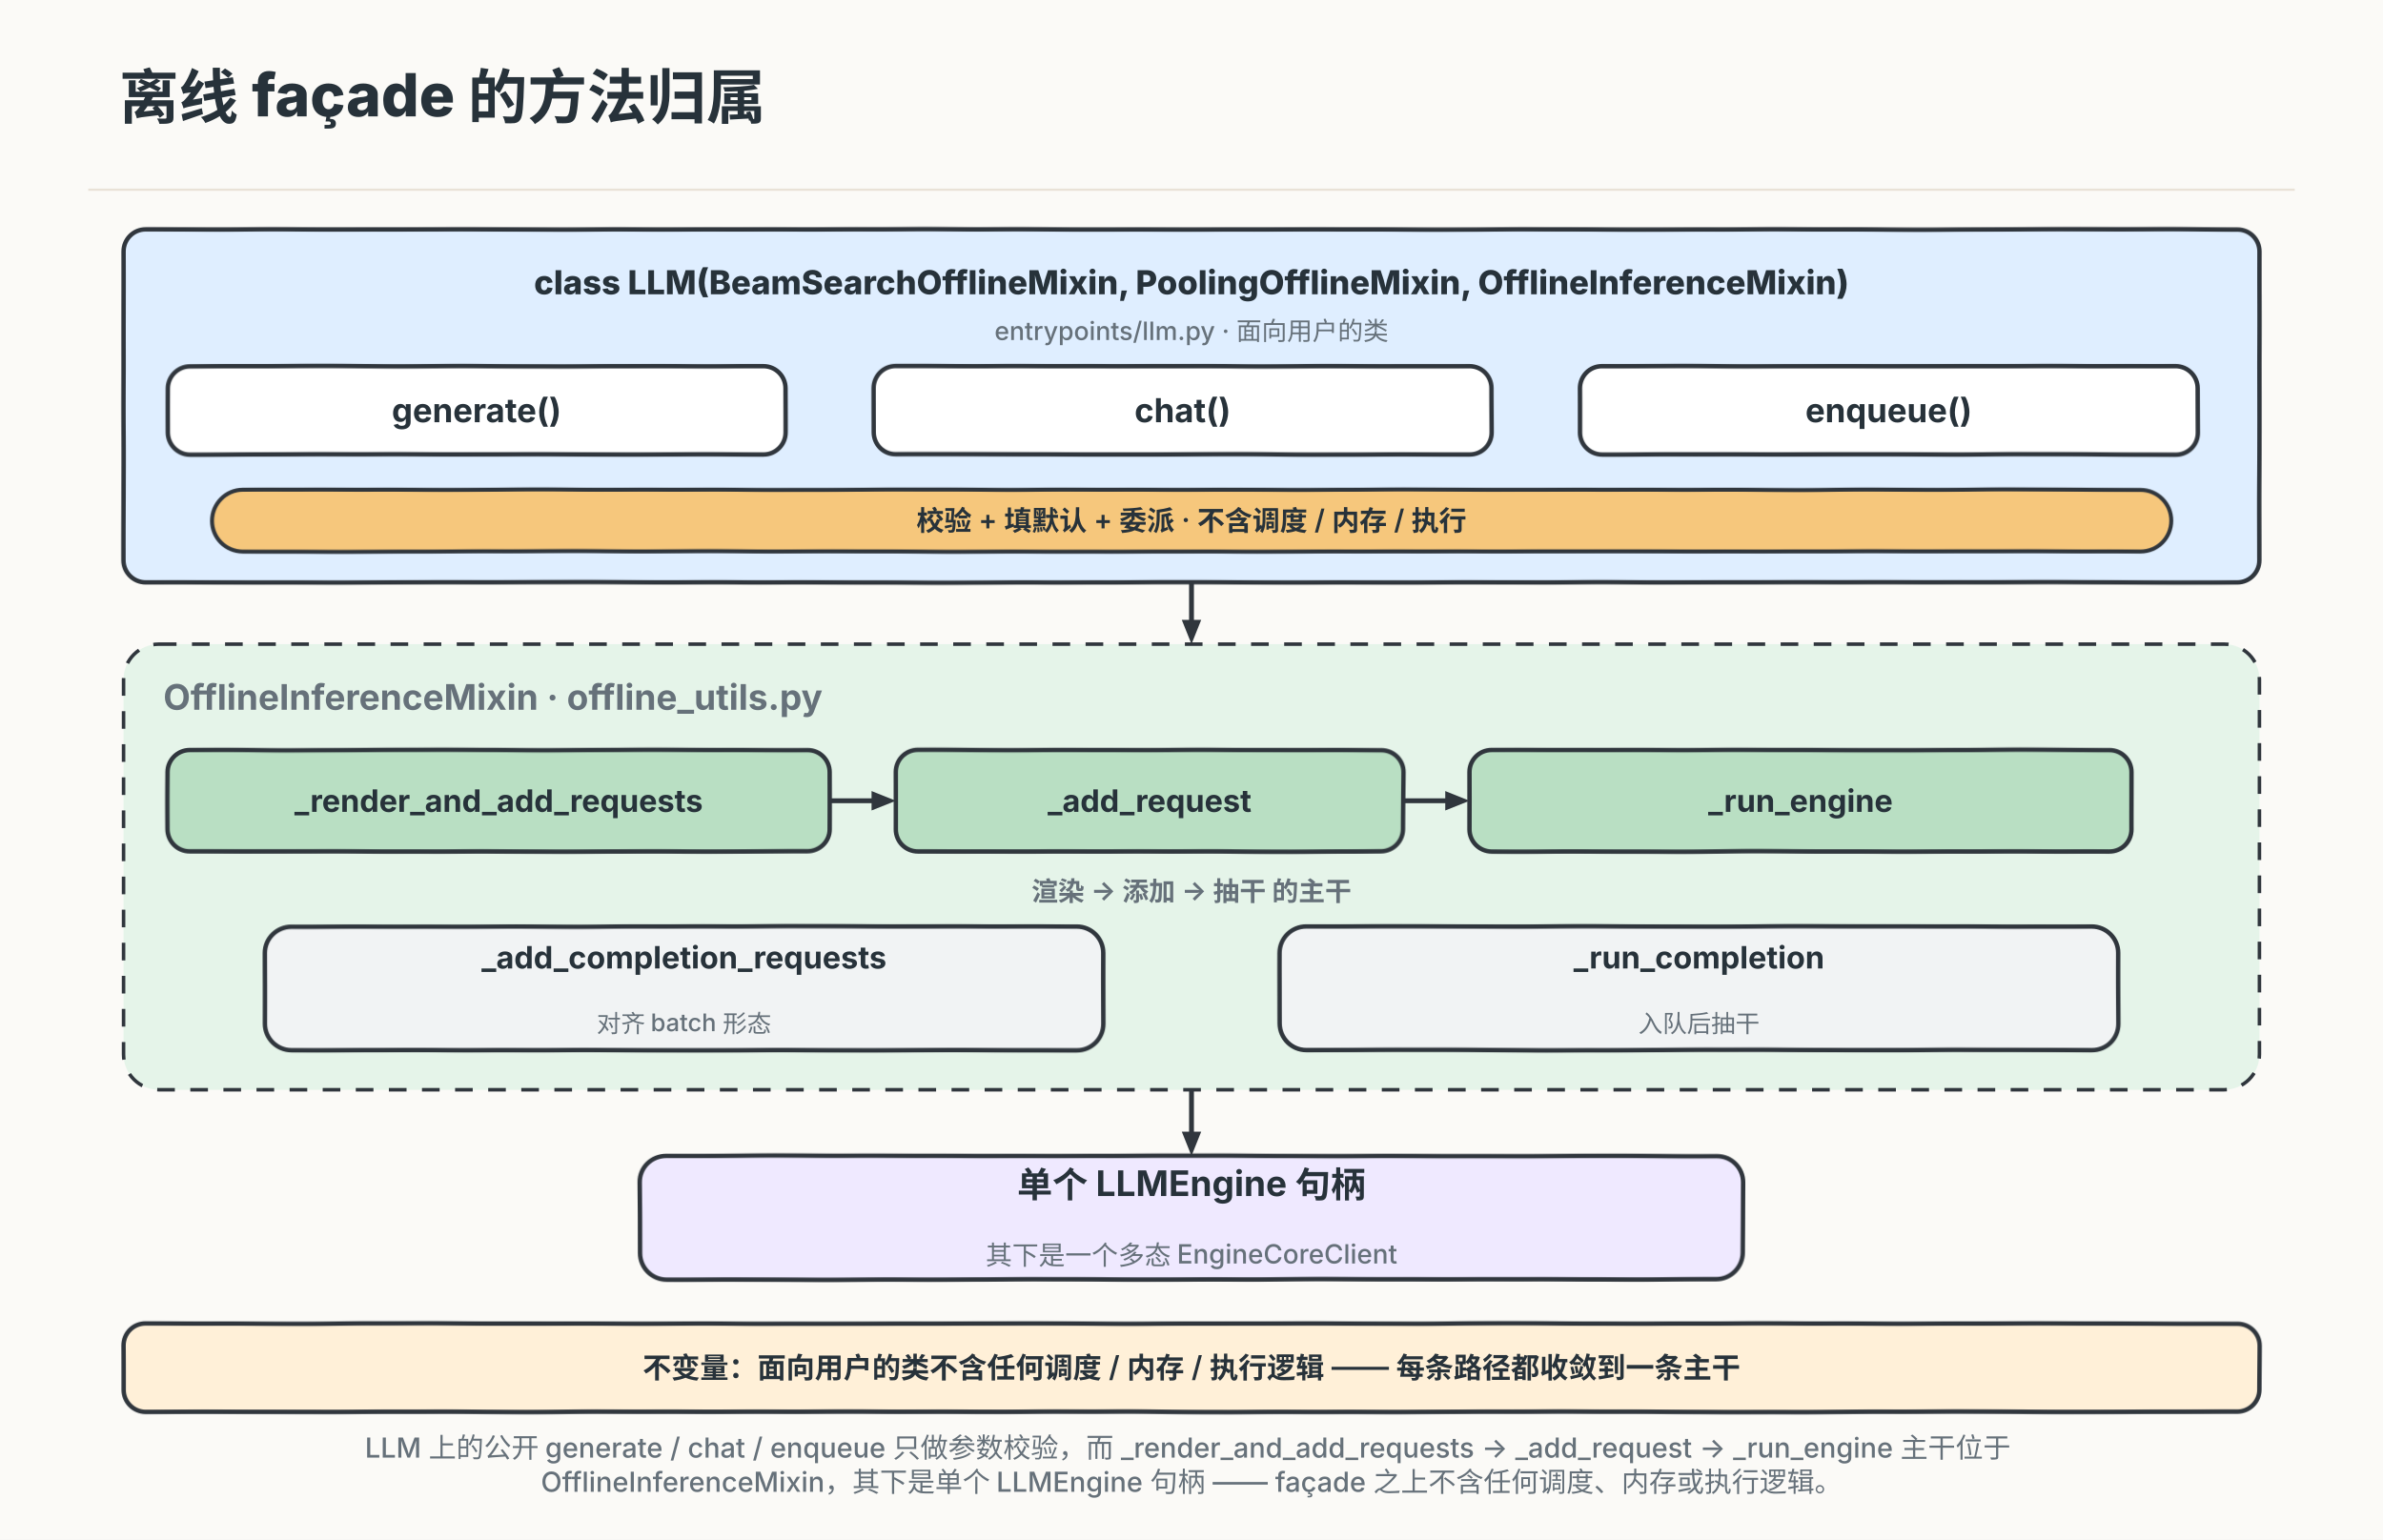
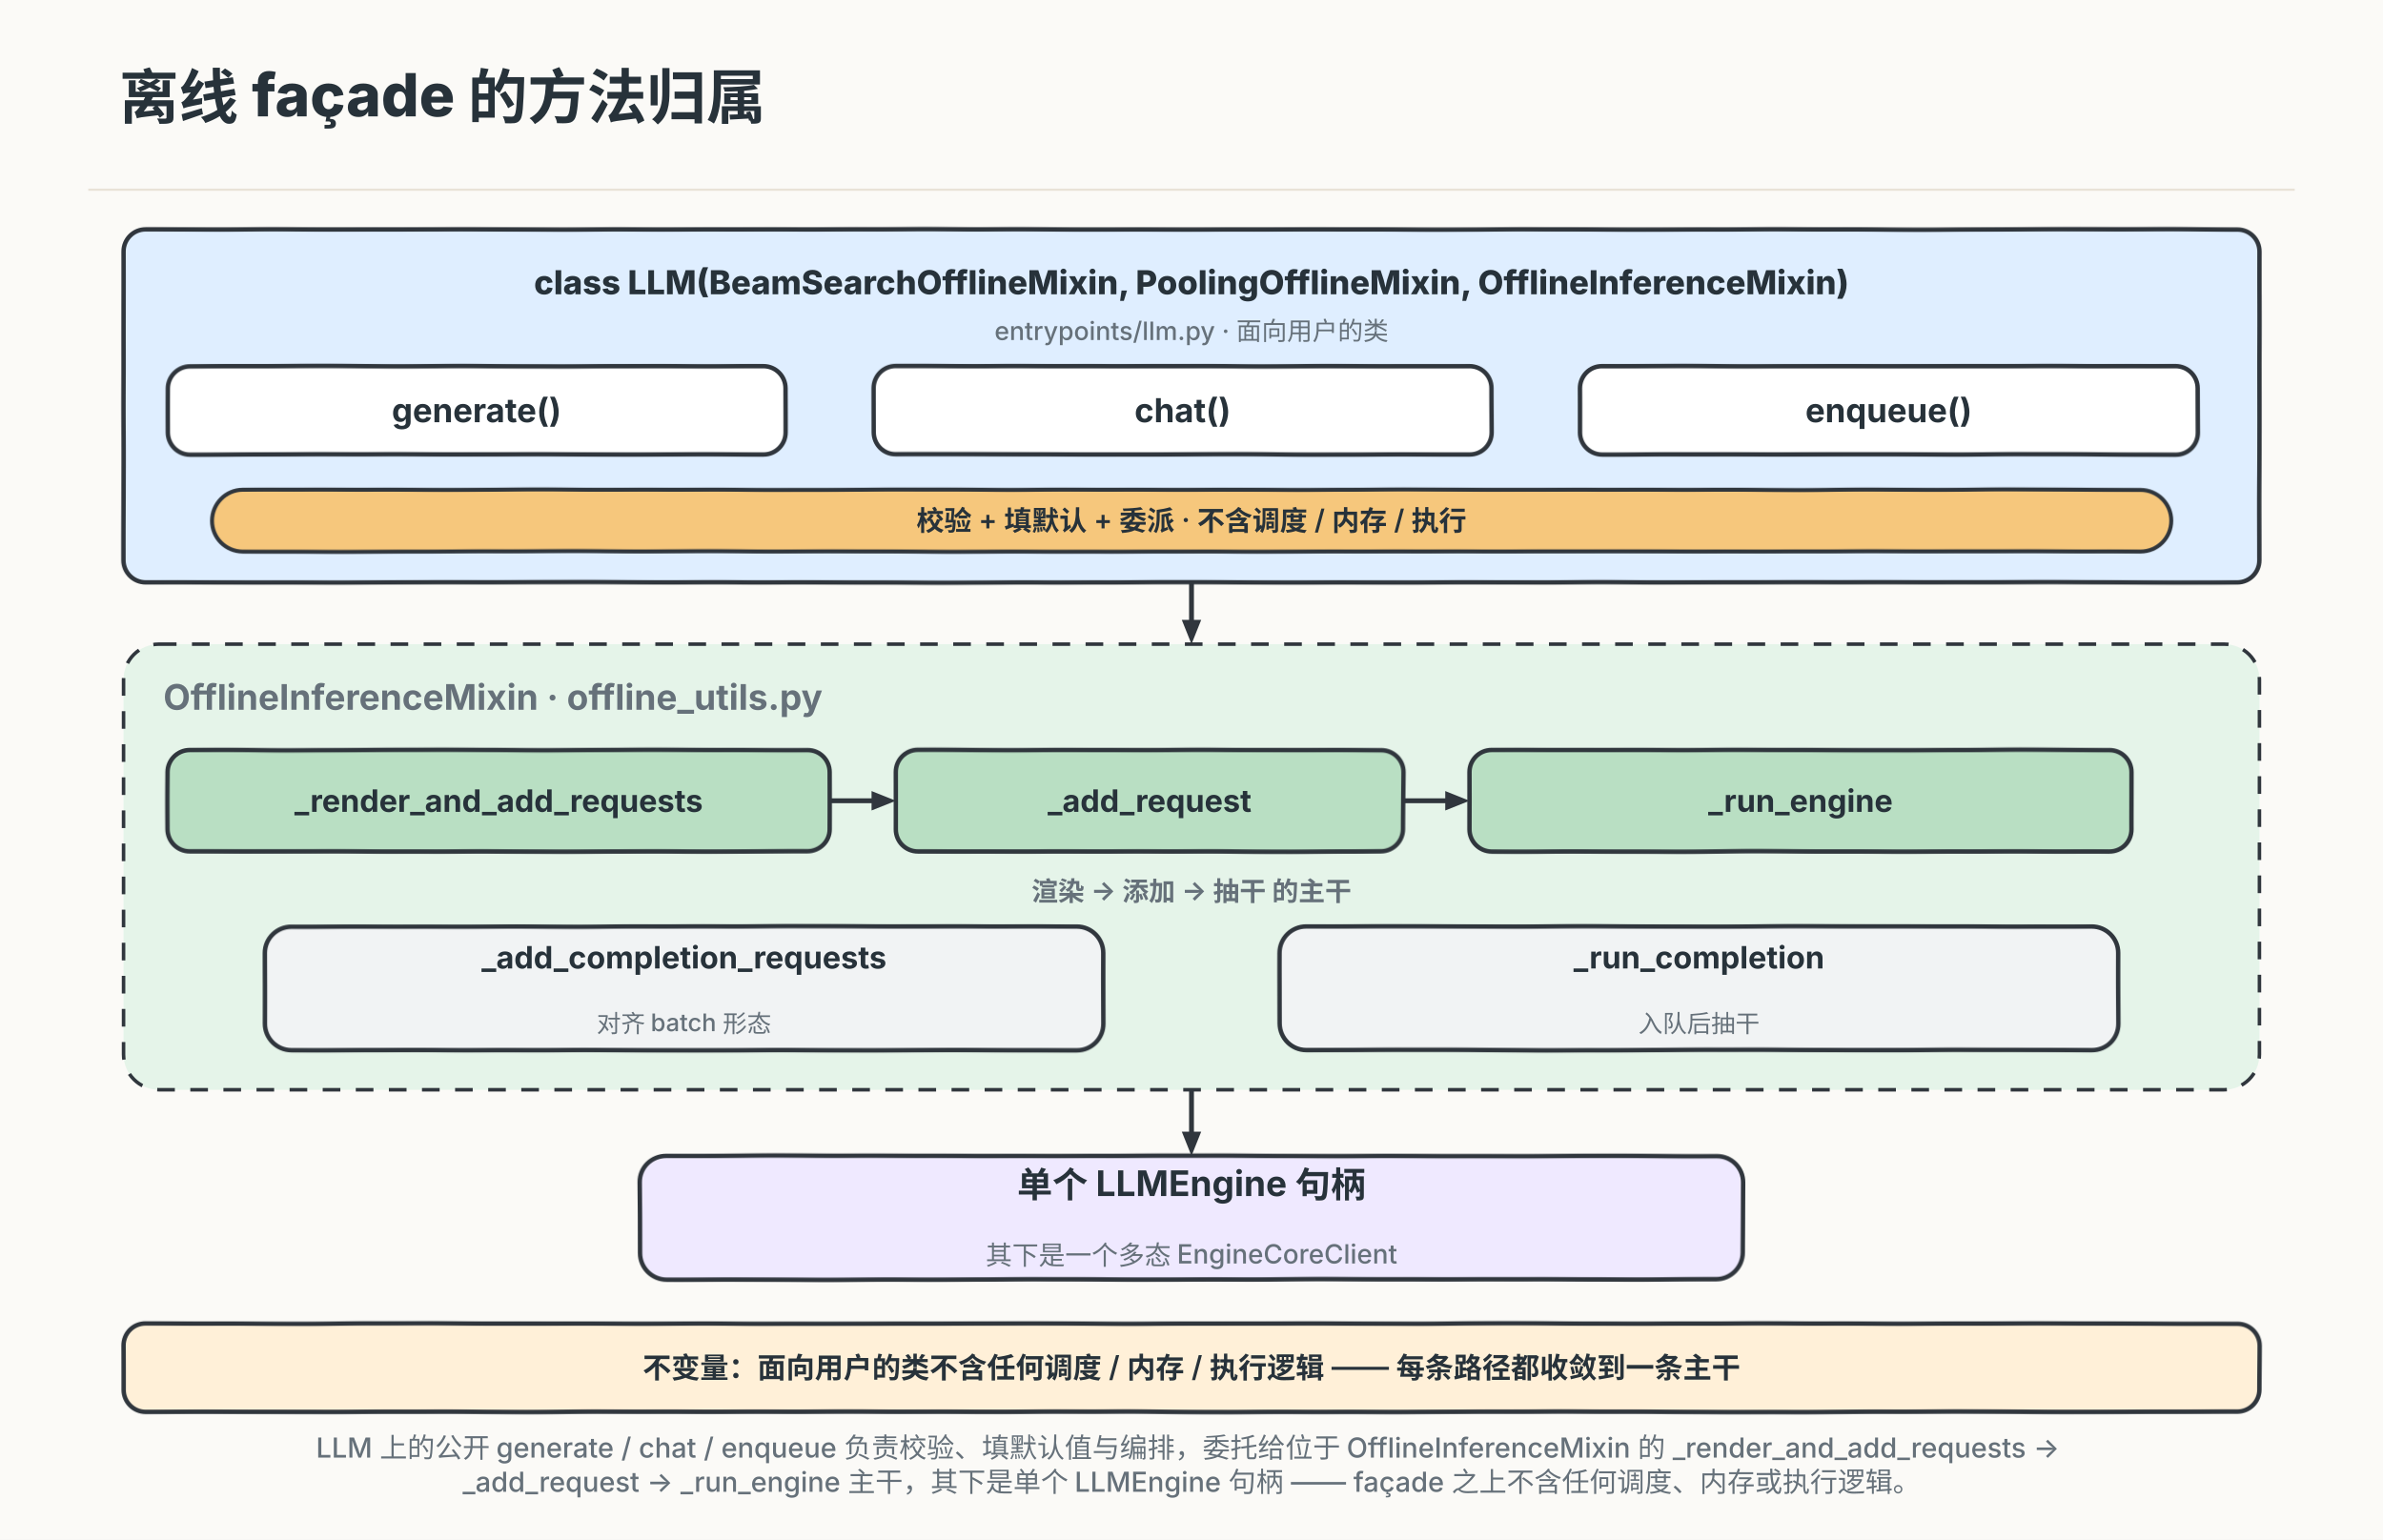
<svg xmlns="http://www.w3.org/2000/svg" width="1080" height="698" viewBox="0 0 1080 698" role="img" aria-label="离线 façade 的方法归属">
  <defs>
    <filter id="roughen">
      <feTurbulence type="fractalNoise" baseFrequency="0.018" numOctaves="2" seed="7" result="noise" />
      <feDisplacementMap in="SourceGraphic" in2="noise" scale="0.55" />
    </filter>
    <marker id="arrow" viewBox="0 0 12 12" refX="9.2" refY="6" markerUnits="userSpaceOnUse" markerWidth="12" markerHeight="12" orient="auto-start-reverse">
      <path d="M 1.5 2 L 11 6 L 1.5 10 z" fill="#30363d" />
    </marker>
    <style>
    text { font-family: Inter, -apple-system, BlinkMacSystemFont, "Segoe UI", "PingFang SC", "Noto Sans CJK SC", Arial, sans-serif; }
    .rough { filter: url(#roughen); }
  </style>
  </defs>
  <rect width="1080" height="698" fill="#fbfaf7" />
  <path d="M 40 86 H 1040" stroke="#e9e2d7" stroke-width="1" />
  <text x="54" y="53.72" text-anchor="start" font-size="27" font-weight="800" fill="#27323a">
    <tspan x="54" dy="0">离线 façade 的方法归属</tspan>
  </text>
  <rect class="rough" x="56" y="104" width="968" height="160" rx="10" fill="#dfeeff" stroke="#30363d" stroke-width="2" />
  <text x="540" y="133.4" text-anchor="middle" font-size="15" font-weight="800" fill="#27323a">
    <tspan x="540" dy="0">class LLM(BeamSearchOfflineMixin, PoolingOfflineMixin, OfflineInferenceMixin)</tspan>
  </text>
  <text x="540" y="154.14" text-anchor="middle" font-size="11.5" font-weight="500" fill="#66717a">
    <tspan x="540" dy="0">entrypoints/llm.py  ·  面向用户的类</tspan>
  </text>
  <rect class="rough" x="76" y="166" width="280" height="40" rx="10" fill="#fff" stroke="#30363d" stroke-width="2" />
  <text x="216" y="191.4" text-anchor="middle" font-size="15" font-weight="700" fill="#27323a">
    <tspan x="216" dy="0">generate()</tspan>
  </text>
  <rect class="rough" x="396" y="166" width="280" height="40" rx="10" fill="#fff" stroke="#30363d" stroke-width="2" />
  <text x="536" y="191.4" text-anchor="middle" font-size="15" font-weight="700" fill="#27323a">
    <tspan x="536" dy="0">chat()</tspan>
  </text>
  <rect class="rough" x="716" y="166" width="280" height="40" rx="10" fill="#fff" stroke="#30363d" stroke-width="2" />
  <text x="856" y="191.4" text-anchor="middle" font-size="15" font-weight="700" fill="#27323a">
    <tspan x="856" dy="0">enqueue()</tspan>
  </text>
  <rect class="rough" x="96" y="222" width="888" height="28" rx="14" fill="#f6c77c" stroke="#30363d" stroke-width="1.8" />
  <text x="540" y="240.5" text-anchor="middle" font-size="12.5" font-weight="600" fill="#27323a">
    <tspan x="540" dy="0">校验 + 填默认 + 委派  ·  不含调度 / 内存 / 执行</tspan>
  </text>
  <path d="M 540 264 L 540.0 285.0" fill="none" stroke="#30363d" stroke-width="2.2" />
  <path d="M 540 292 L 535.6 281.0 L 544.4 281.0 z" fill="#30363d" />
  <rect x="56" y="292" width="968" height="202" rx="16" fill="#e5f4e9" stroke="#30363d" stroke-width="1.6" stroke-dasharray="8 7" />
  <text x="74" y="321.76" text-anchor="start" font-size="16" font-weight="700" fill="#66717a">
    <tspan x="74" dy="0">OfflineInferenceMixin  ·  offline_utils.py</tspan>
  </text>
  <rect class="rough" x="76" y="340" width="300" height="46" rx="10" fill="#b9dfc3" stroke="#30363d" stroke-width="2" />
  <text x="226" y="368.04" text-anchor="middle" font-size="14" font-weight="700" fill="#27323a">
    <tspan x="226" dy="0">_render_and_add_requests</tspan>
  </text>
  <path d="M 376 363 L 399.0 363.0" fill="none" stroke="#30363d" stroke-width="2.2" />
  <path d="M 406 363 L 395.0 367.4 L 395.0 358.6 z" fill="#30363d" />
  <rect class="rough" x="406" y="340" width="230" height="46" rx="10" fill="#b9dfc3" stroke="#30363d" stroke-width="2" />
  <text x="521" y="368.04" text-anchor="middle" font-size="14" font-weight="700" fill="#27323a">
    <tspan x="521" dy="0">_add_request</tspan>
  </text>
  <path d="M 636 363 L 659.0 363.0" fill="none" stroke="#30363d" stroke-width="2.2" />
  <path d="M 666 363 L 655.0 367.4 L 655.0 358.6 z" fill="#30363d" />
  <rect class="rough" x="666" y="340" width="300" height="46" rx="10" fill="#b9dfc3" stroke="#30363d" stroke-width="2" />
  <text x="816" y="368.04" text-anchor="middle" font-size="14" font-weight="700" fill="#27323a">
    <tspan x="816" dy="0">_run_engine</tspan>
  </text>
  <text x="540" y="408.32" text-anchor="middle" font-size="12" font-weight="700" fill="#66717a">
    <tspan x="540" dy="0">渲染 → 添加 → 抽干 的主干</tspan>
  </text>
  <rect class="rough" x="120" y="420" width="380" height="56" rx="12" fill="#f1f3f4" stroke="#30363d" stroke-width="2" />
  <text x="310" y="439.04" text-anchor="middle" font-size="14" font-weight="700" fill="#27323a">
    <tspan x="310" dy="0">_add_completion_requests</tspan>
  </text>
  <text x="310" y="467.96" text-anchor="middle" font-size="11" font-weight="500" fill="#66717a">
    <tspan x="310" dy="0">对齐 batch 形态</tspan>
  </text>
  <rect class="rough" x="580" y="420" width="380" height="56" rx="12" fill="#f1f3f4" stroke="#30363d" stroke-width="2" />
  <text x="770" y="439.04" text-anchor="middle" font-size="14" font-weight="700" fill="#27323a">
    <tspan x="770" dy="0">_run_completion</tspan>
  </text>
  <text x="770" y="467.96" text-anchor="middle" font-size="11" font-weight="500" fill="#66717a">
    <tspan x="770" dy="0">入队后抽干</tspan>
  </text>
  <path d="M 540 494 L 540.0 517.0" fill="none" stroke="#30363d" stroke-width="2.2" />
  <path d="M 540 524 L 535.6 513.0 L 544.4 513.0 z" fill="#30363d" />
  <rect class="rough" x="290" y="524" width="500" height="56" rx="12" fill="#efe9ff" stroke="#30363d" stroke-width="2" />
  <text x="540" y="542.76" text-anchor="middle" font-size="16" font-weight="700" fill="#27323a">
    <tspan x="540" dy="0">单个 LLMEngine 句柄</tspan>
  </text>
  <text x="540" y="573.32" text-anchor="middle" font-size="12" font-weight="500" fill="#66717a">
    <tspan x="540" dy="0">其下是一个多态 EngineCoreClient</tspan>
  </text>
  <rect class="rough" x="56" y="600" width="968" height="40" rx="10" fill="#fff0d8" stroke="#30363d" stroke-width="2" />
  <text x="540" y="624.68" text-anchor="middle" font-size="13" font-weight="600" fill="#27323a">
    <tspan x="540" dy="0">不变量：面向用户的类不含任何调度 / 内存 / 执行逻辑 —— 每条路径都收敛到一条主干</tspan>
  </text>
  <text x="540" y="660.75" text-anchor="middle" font-size="12.5" font-weight="500" fill="#66717a">
-     <tspan x="540" dy="0">LLM 上的公开 generate / chat / enqueue 只做参数校验，而 _render_and_add_requests → _add_request → _run_engine 主干位于</tspan>
-     <tspan x="540" dy="15.5">OfflineInferenceMixin，其下是单个 LLMEngine 句柄 —— façade 之上不含任何调度、内存或执行逻辑。</tspan>
+     <tspan x="540" dy="0">LLM 上的公开 generate / chat / enqueue 负责校验、填默认值与编排，委托给位于 OfflineInferenceMixin 的 _render_and_add_requests →</tspan>
+     <tspan x="540" dy="15.5">_add_request → _run_engine 主干，其下是单个 LLMEngine 句柄 —— façade 之上不含任何调度、内存或执行逻辑。</tspan>
  </text>
</svg>
